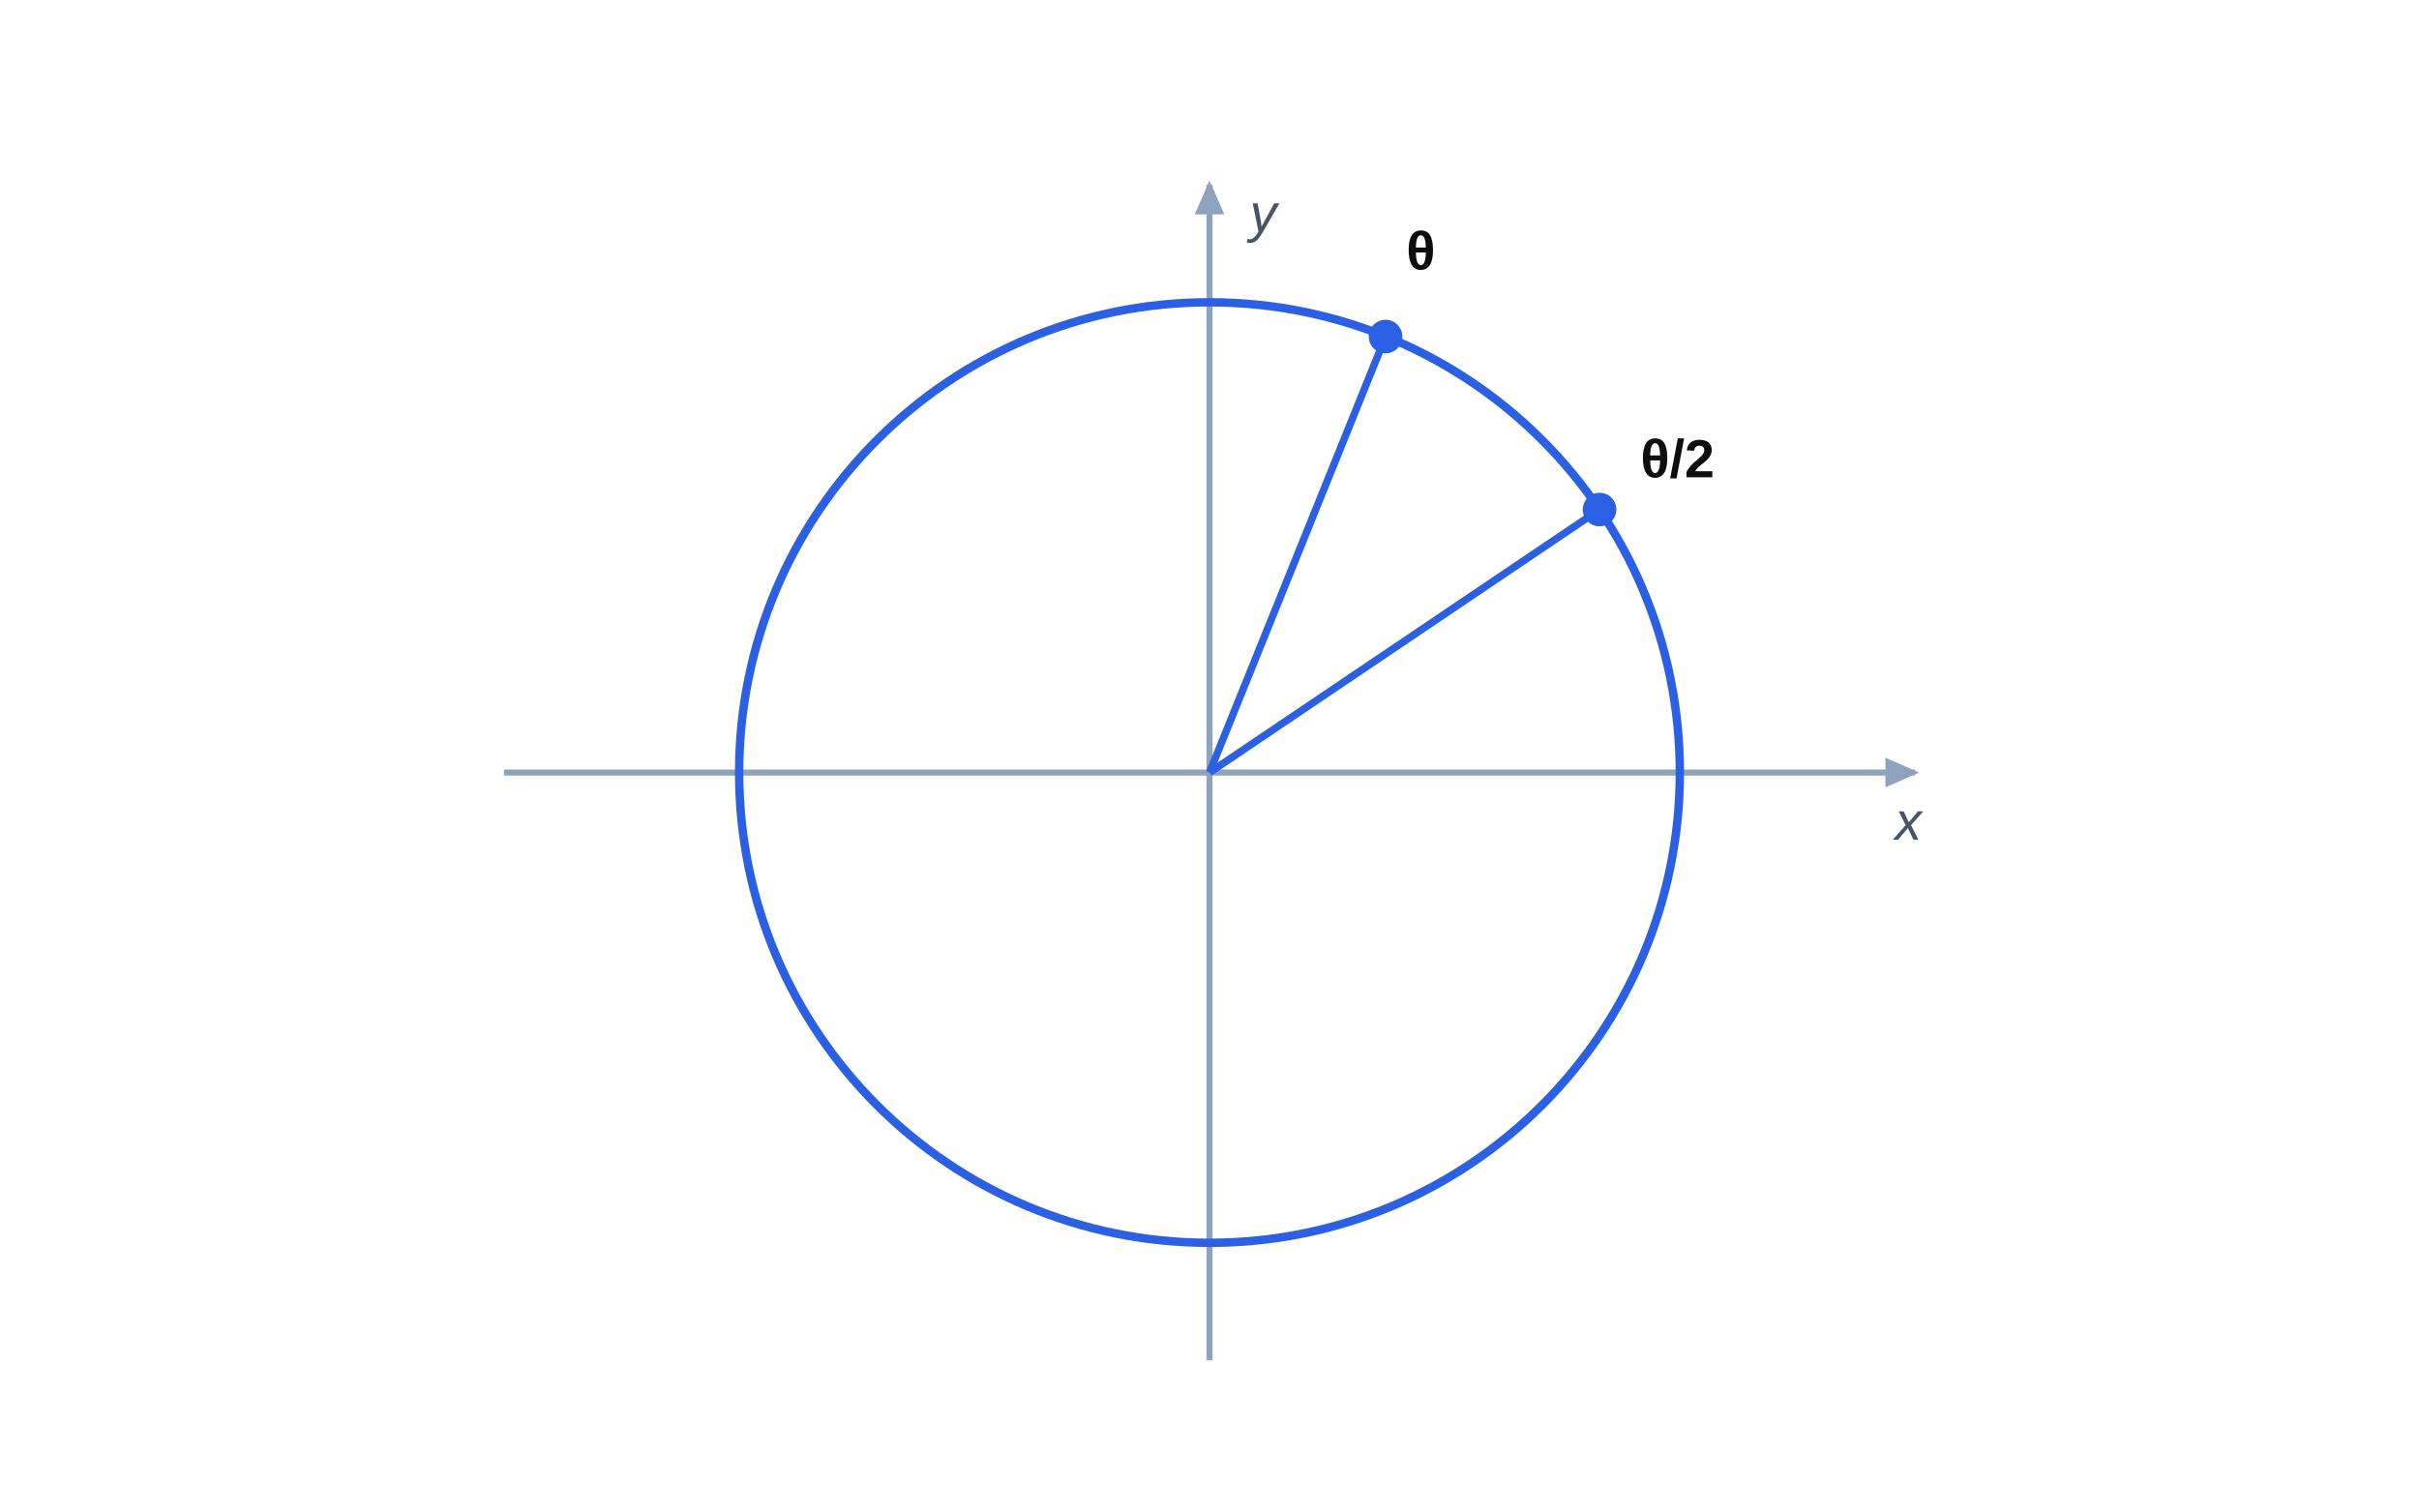
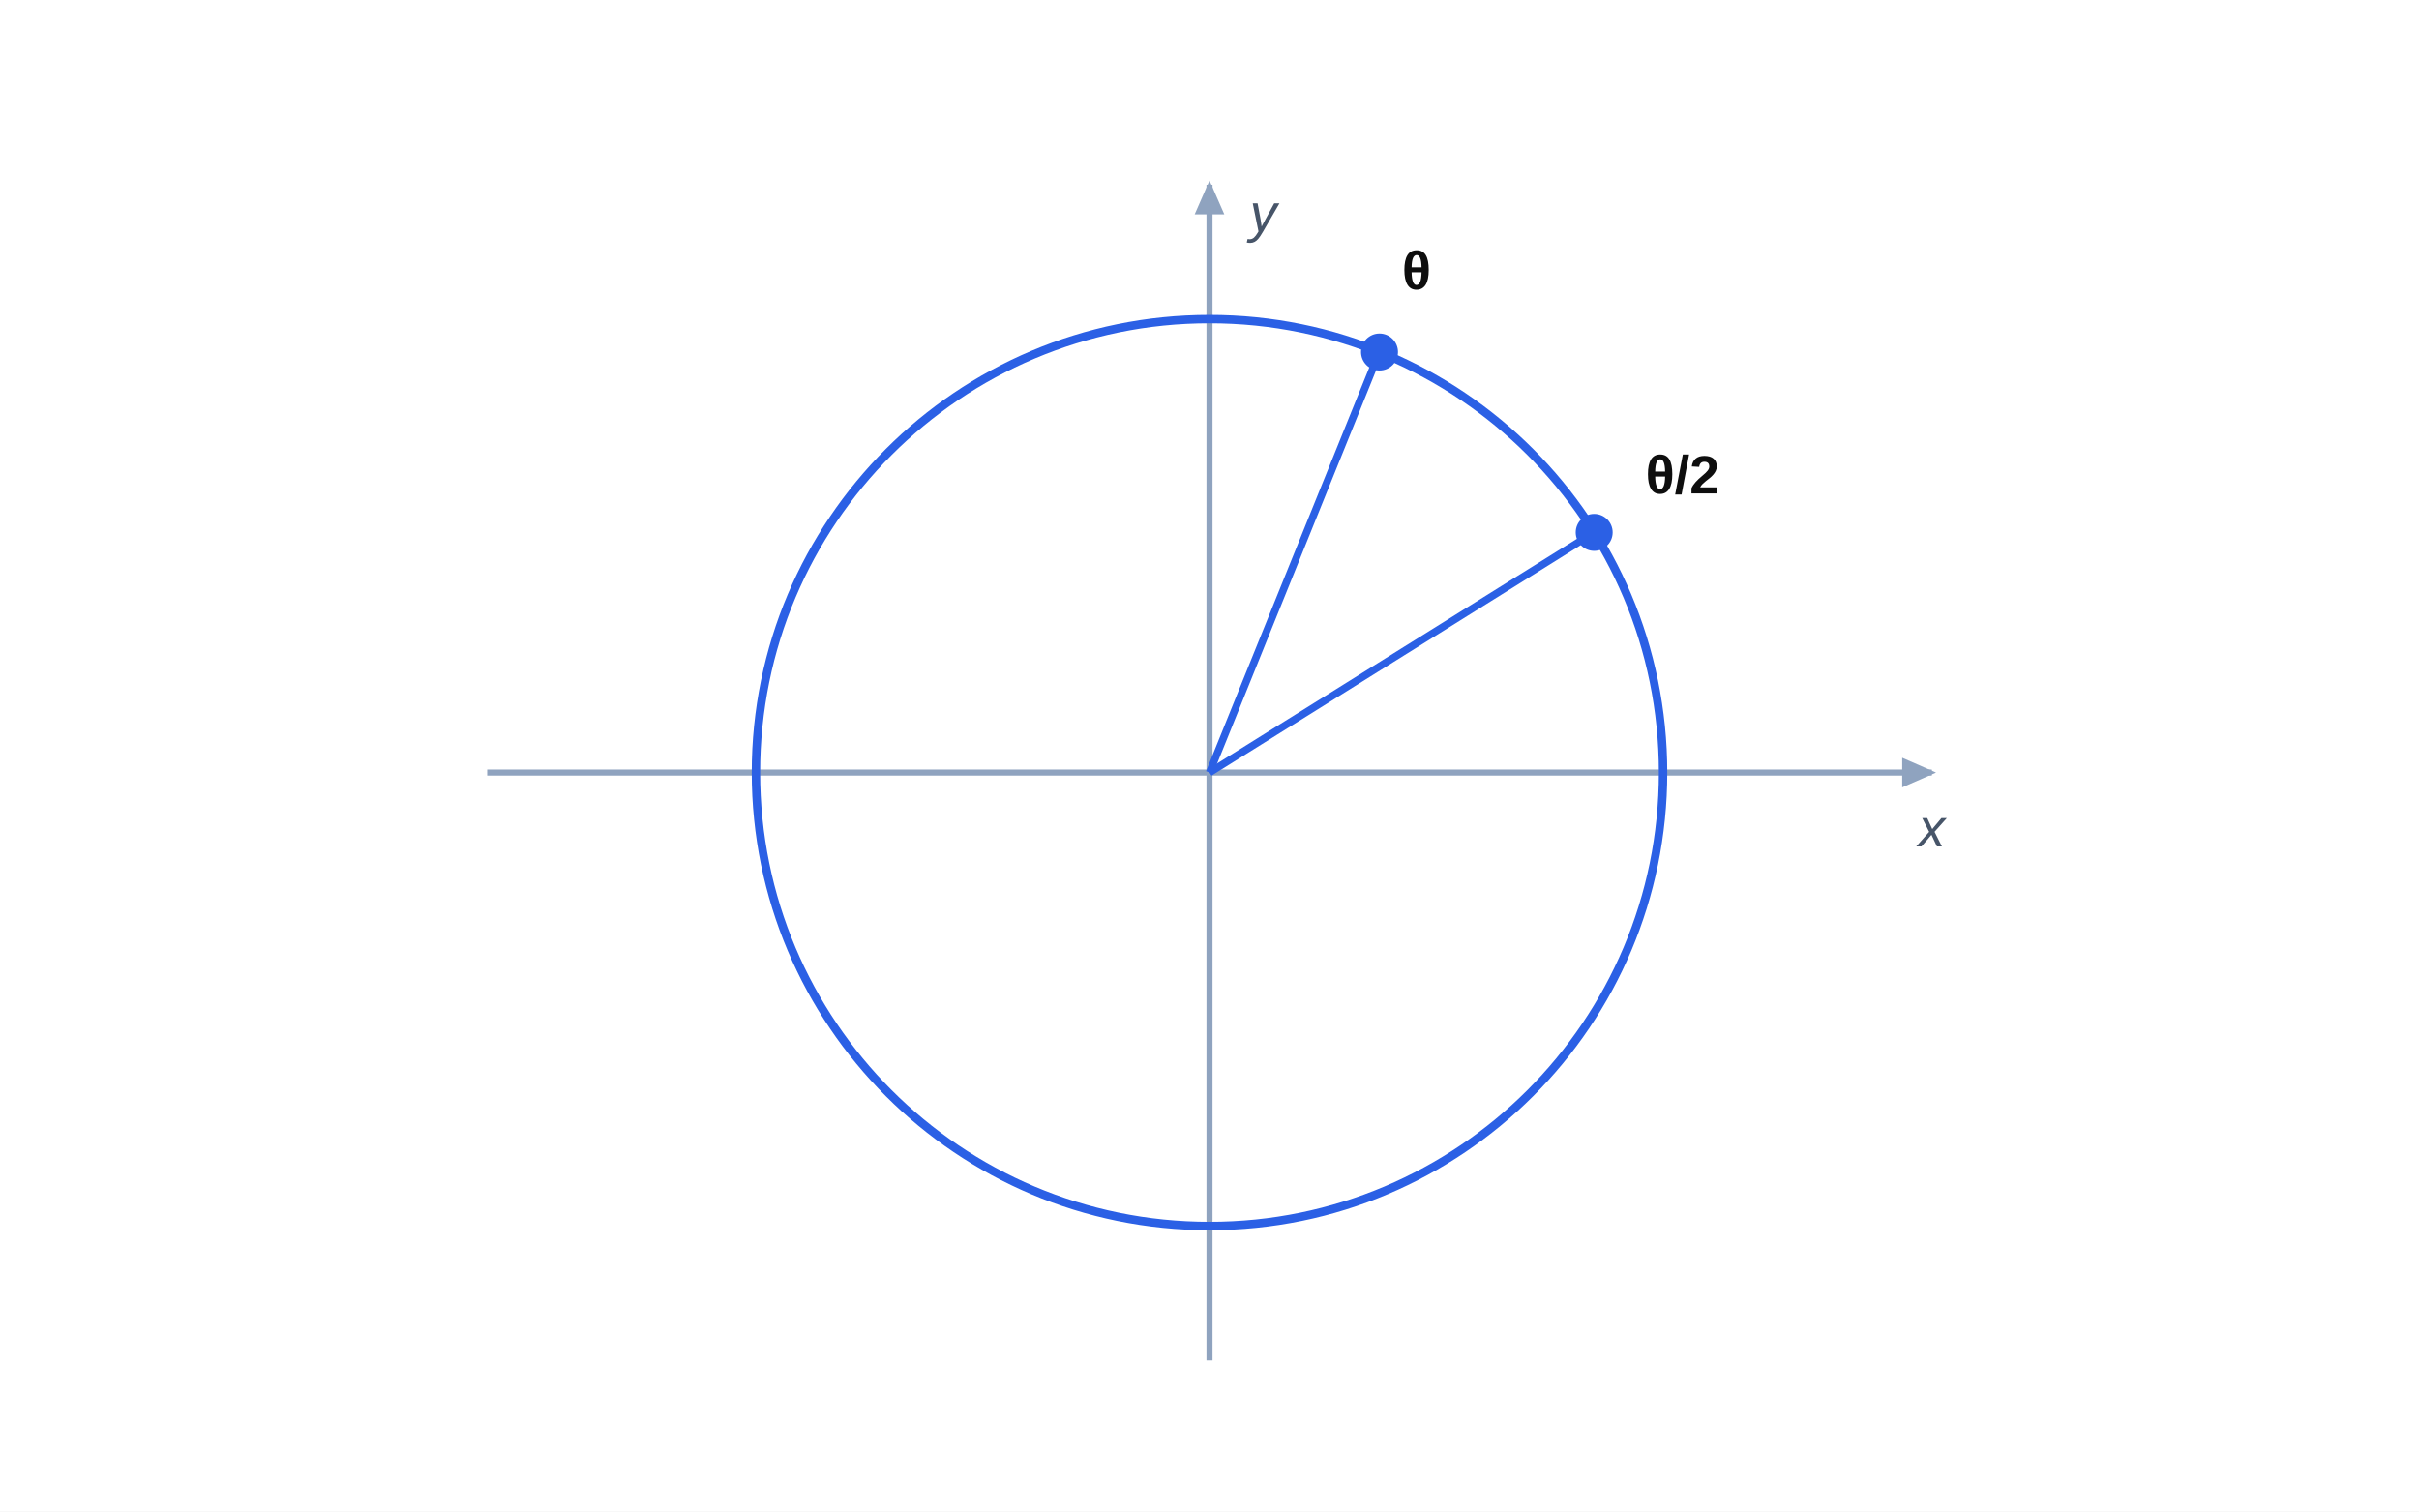
<svg xmlns="http://www.w3.org/2000/svg" viewBox="0 0 720 450">
  <rect width="720" height="450" fill="#FFFFFF" />
  <defs>
    <marker id="ax" viewBox="0 0 10 10" refX="8" refY="5" markerWidth="7" markerHeight="7" orient="auto">
      <path d="M1 1.5L9 5L1 8.5z" fill="#8FA3BF" />
    </marker>
    <marker id="arr" viewBox="0 0 10 10" refX="8" refY="5" markerWidth="6.5" markerHeight="6.5" orient="auto">
      <path d="M1 1.5L9 5L1 8.5z" fill="#2B60E5" />
    </marker>
  </defs>
-   <line x1="150" y1="230" x2="570" y2="230" stroke="#8FA3BF" stroke-width="1.8" marker-end="url(#ax)" />
+   <line x1="145" y1="230" x2="575" y2="230" stroke="#8FA3BF" stroke-width="1.8" marker-end="url(#ax)" />
  <line x1="360" y1="405" x2="360" y2="55" stroke="#8FA3BF" stroke-width="1.8" marker-end="url(#ax)" />
-   <text x="564" y="250" font-family="Arial,sans-serif" font-size="16" font-style="italic" fill="#475569">x</text>
+   <text x="571" y="252" font-family="Arial,sans-serif" font-size="16" font-style="italic" fill="#475569">x</text>
  <text x="372" y="69" font-family="Arial,sans-serif" font-size="16" font-style="italic" fill="#475569">y</text>
-   <circle cx="360" cy="230" r="140" fill="none" stroke="#2B60E5" stroke-width="2.5" />
-   <line x1="360" y1="230" x2="412.4" y2="100.2" stroke="#2B60E5" stroke-width="2.2" />
-   <circle cx="412.4" cy="100.2" r="5" fill="#2B60E5" />
-   <text x="422.9" y="80.2" text-anchor="middle" font-family="Arial,sans-serif" font-size="16" font-weight="600" fill="#0E0E0E">θ</text>
-   <line x1="360" y1="230" x2="476.1" y2="151.7" stroke="#2B60E5" stroke-width="2.2" />
-   <circle cx="476.1" cy="151.7" r="5" fill="#2B60E5" />
-   <text x="499.3" y="142.1" text-anchor="middle" font-family="Arial,sans-serif" font-size="16" font-weight="600" fill="#0E0E0E">θ/2</text>
+   <circle cx="360" cy="230" r="135" fill="none" stroke="#2B60E5" stroke-width="2.5" />
+   <line x1="360" y1="230" x2="410.6" y2="104.8" stroke="#2B60E5" stroke-width="2.2" />
+   <circle cx="410.6" cy="104.8" r="5.5" fill="#2B60E5" />
+   <text x="417.3" y="86.1" text-anchor="start" font-family="Arial,sans-serif" font-size="16" font-weight="600" fill="#0E0E0E" paint-order="stroke" stroke="#FFFFFF" stroke-width="6" stroke-linejoin="round">θ</text>
+   <line x1="360" y1="230" x2="474.5" y2="158.5" stroke="#2B60E5" stroke-width="2.2" />
+   <circle cx="474.5" cy="158.5" r="5.5" fill="#2B60E5" />
+   <text x="489.8" y="146.9" text-anchor="start" font-family="Arial,sans-serif" font-size="16" font-weight="600" fill="#0E0E0E" paint-order="stroke" stroke="#FFFFFF" stroke-width="6" stroke-linejoin="round">θ/2</text>
</svg>
